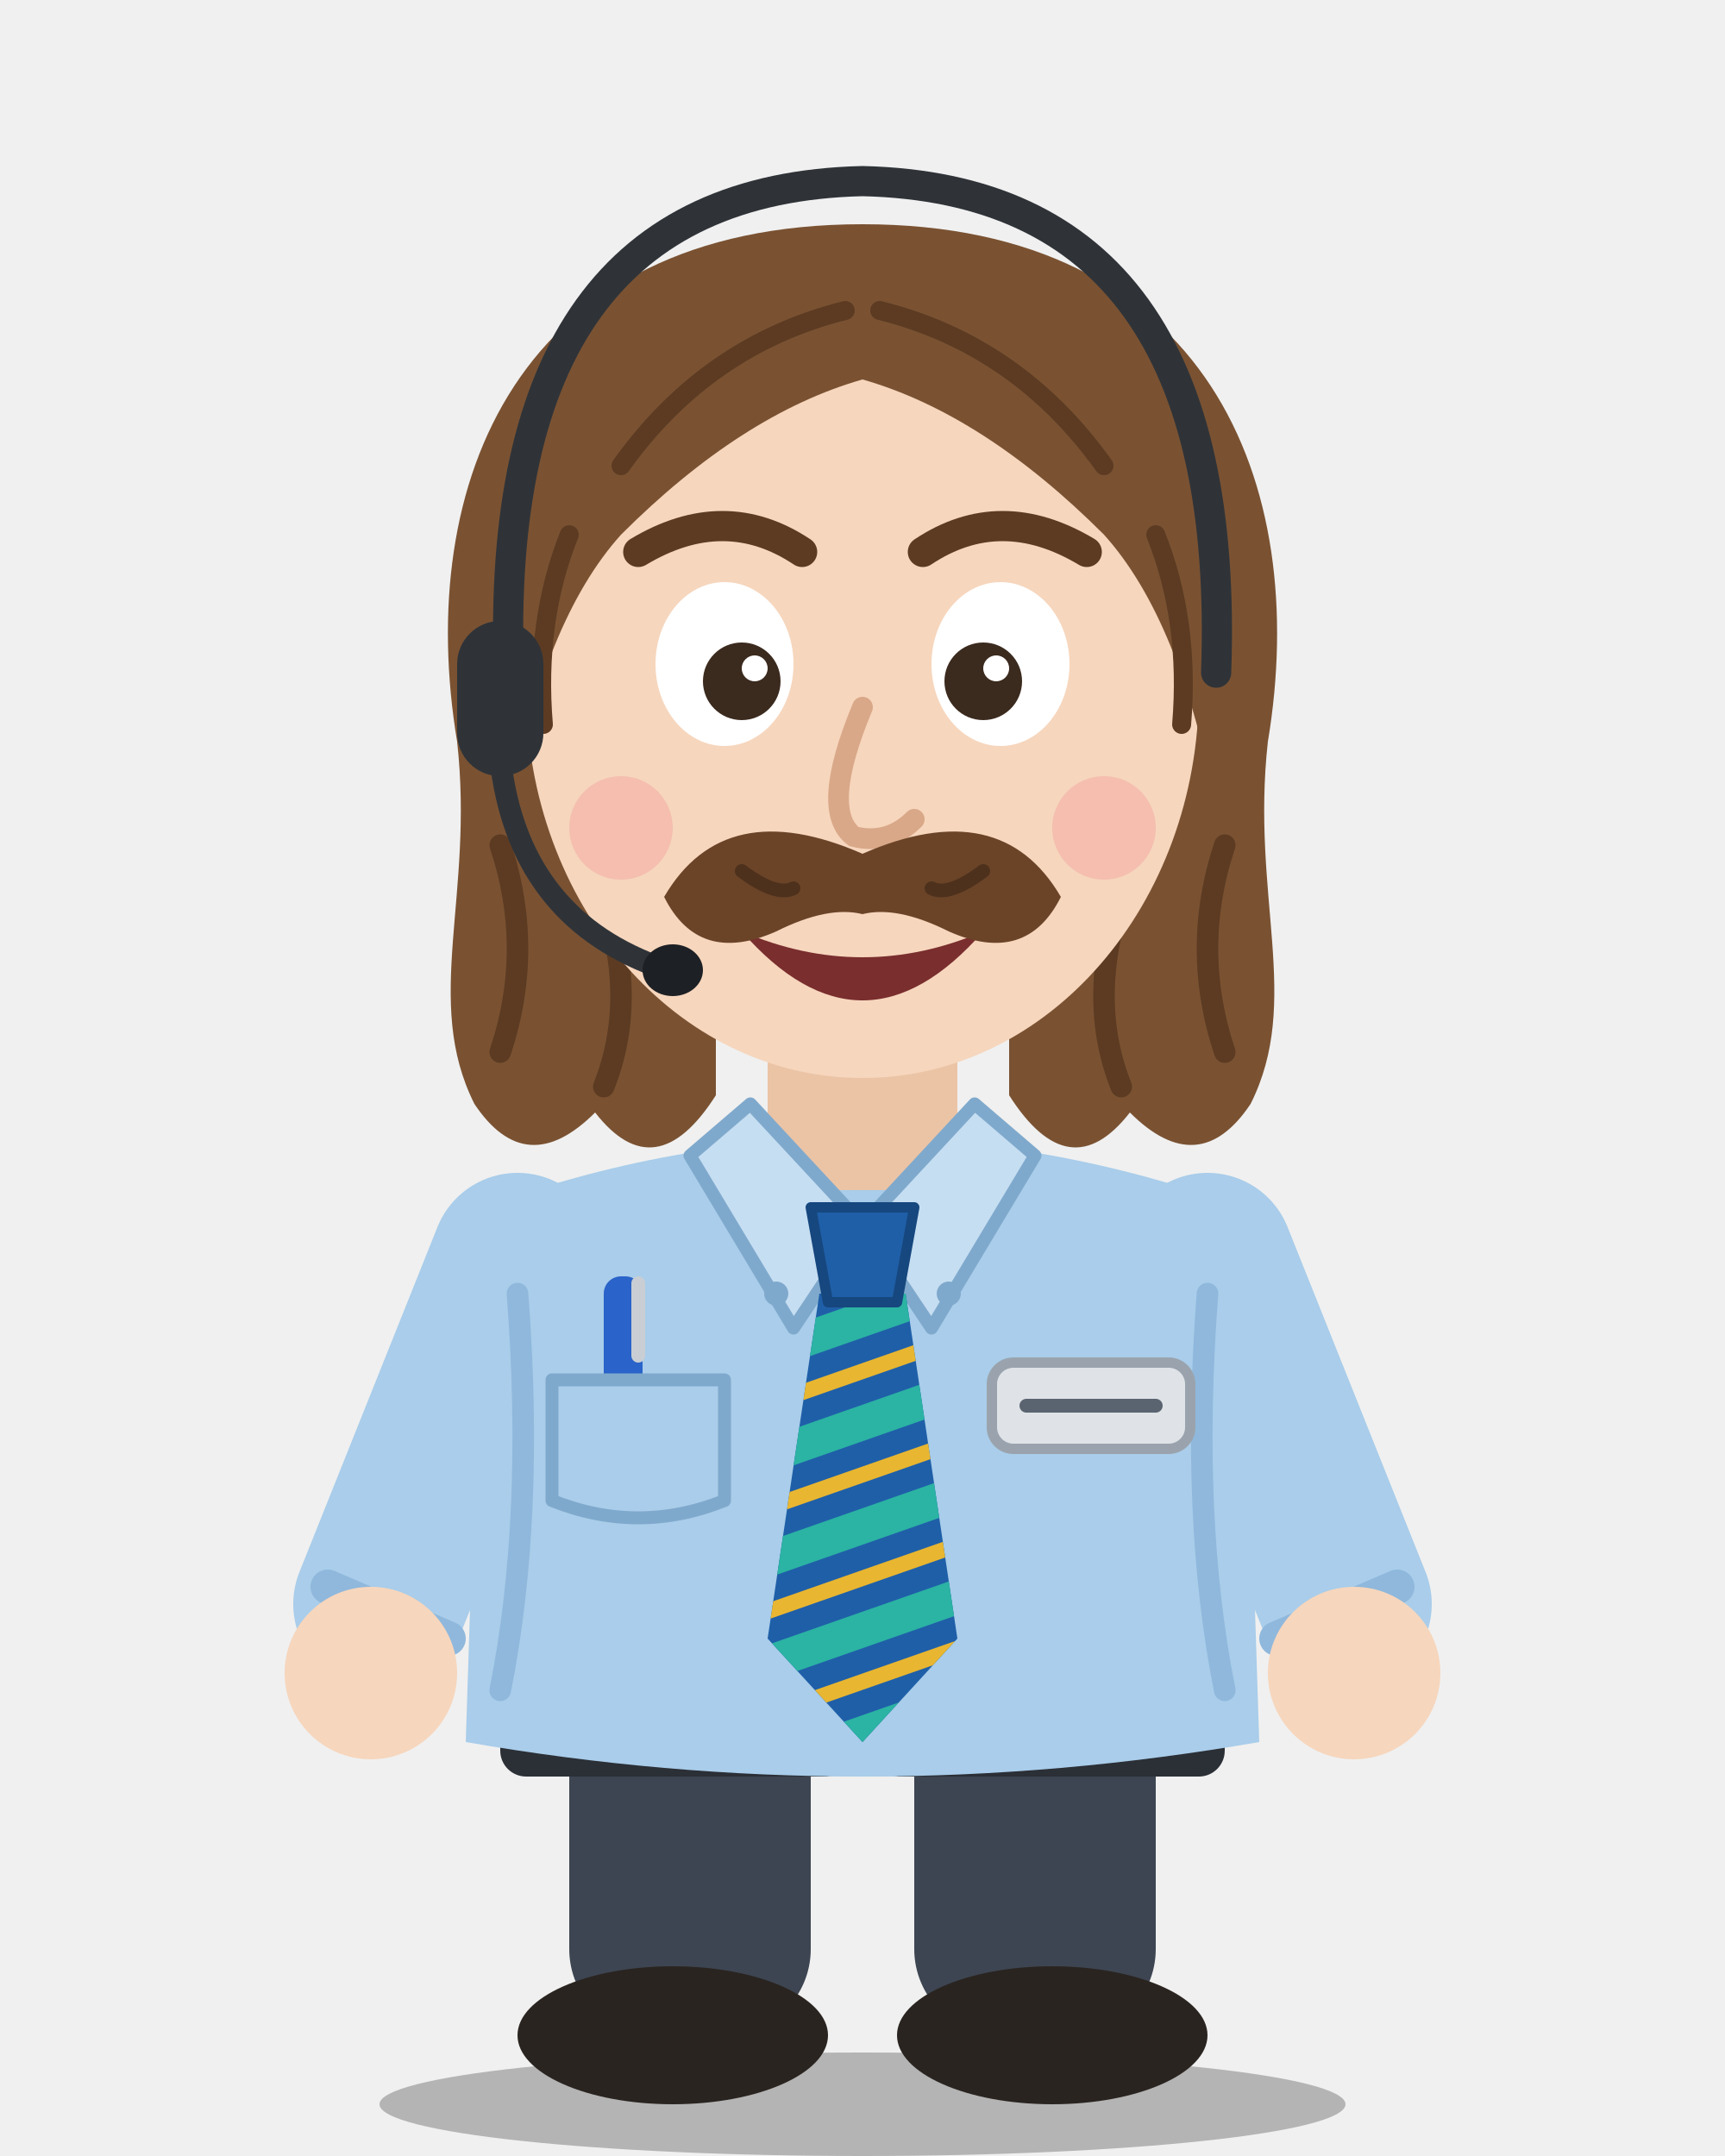
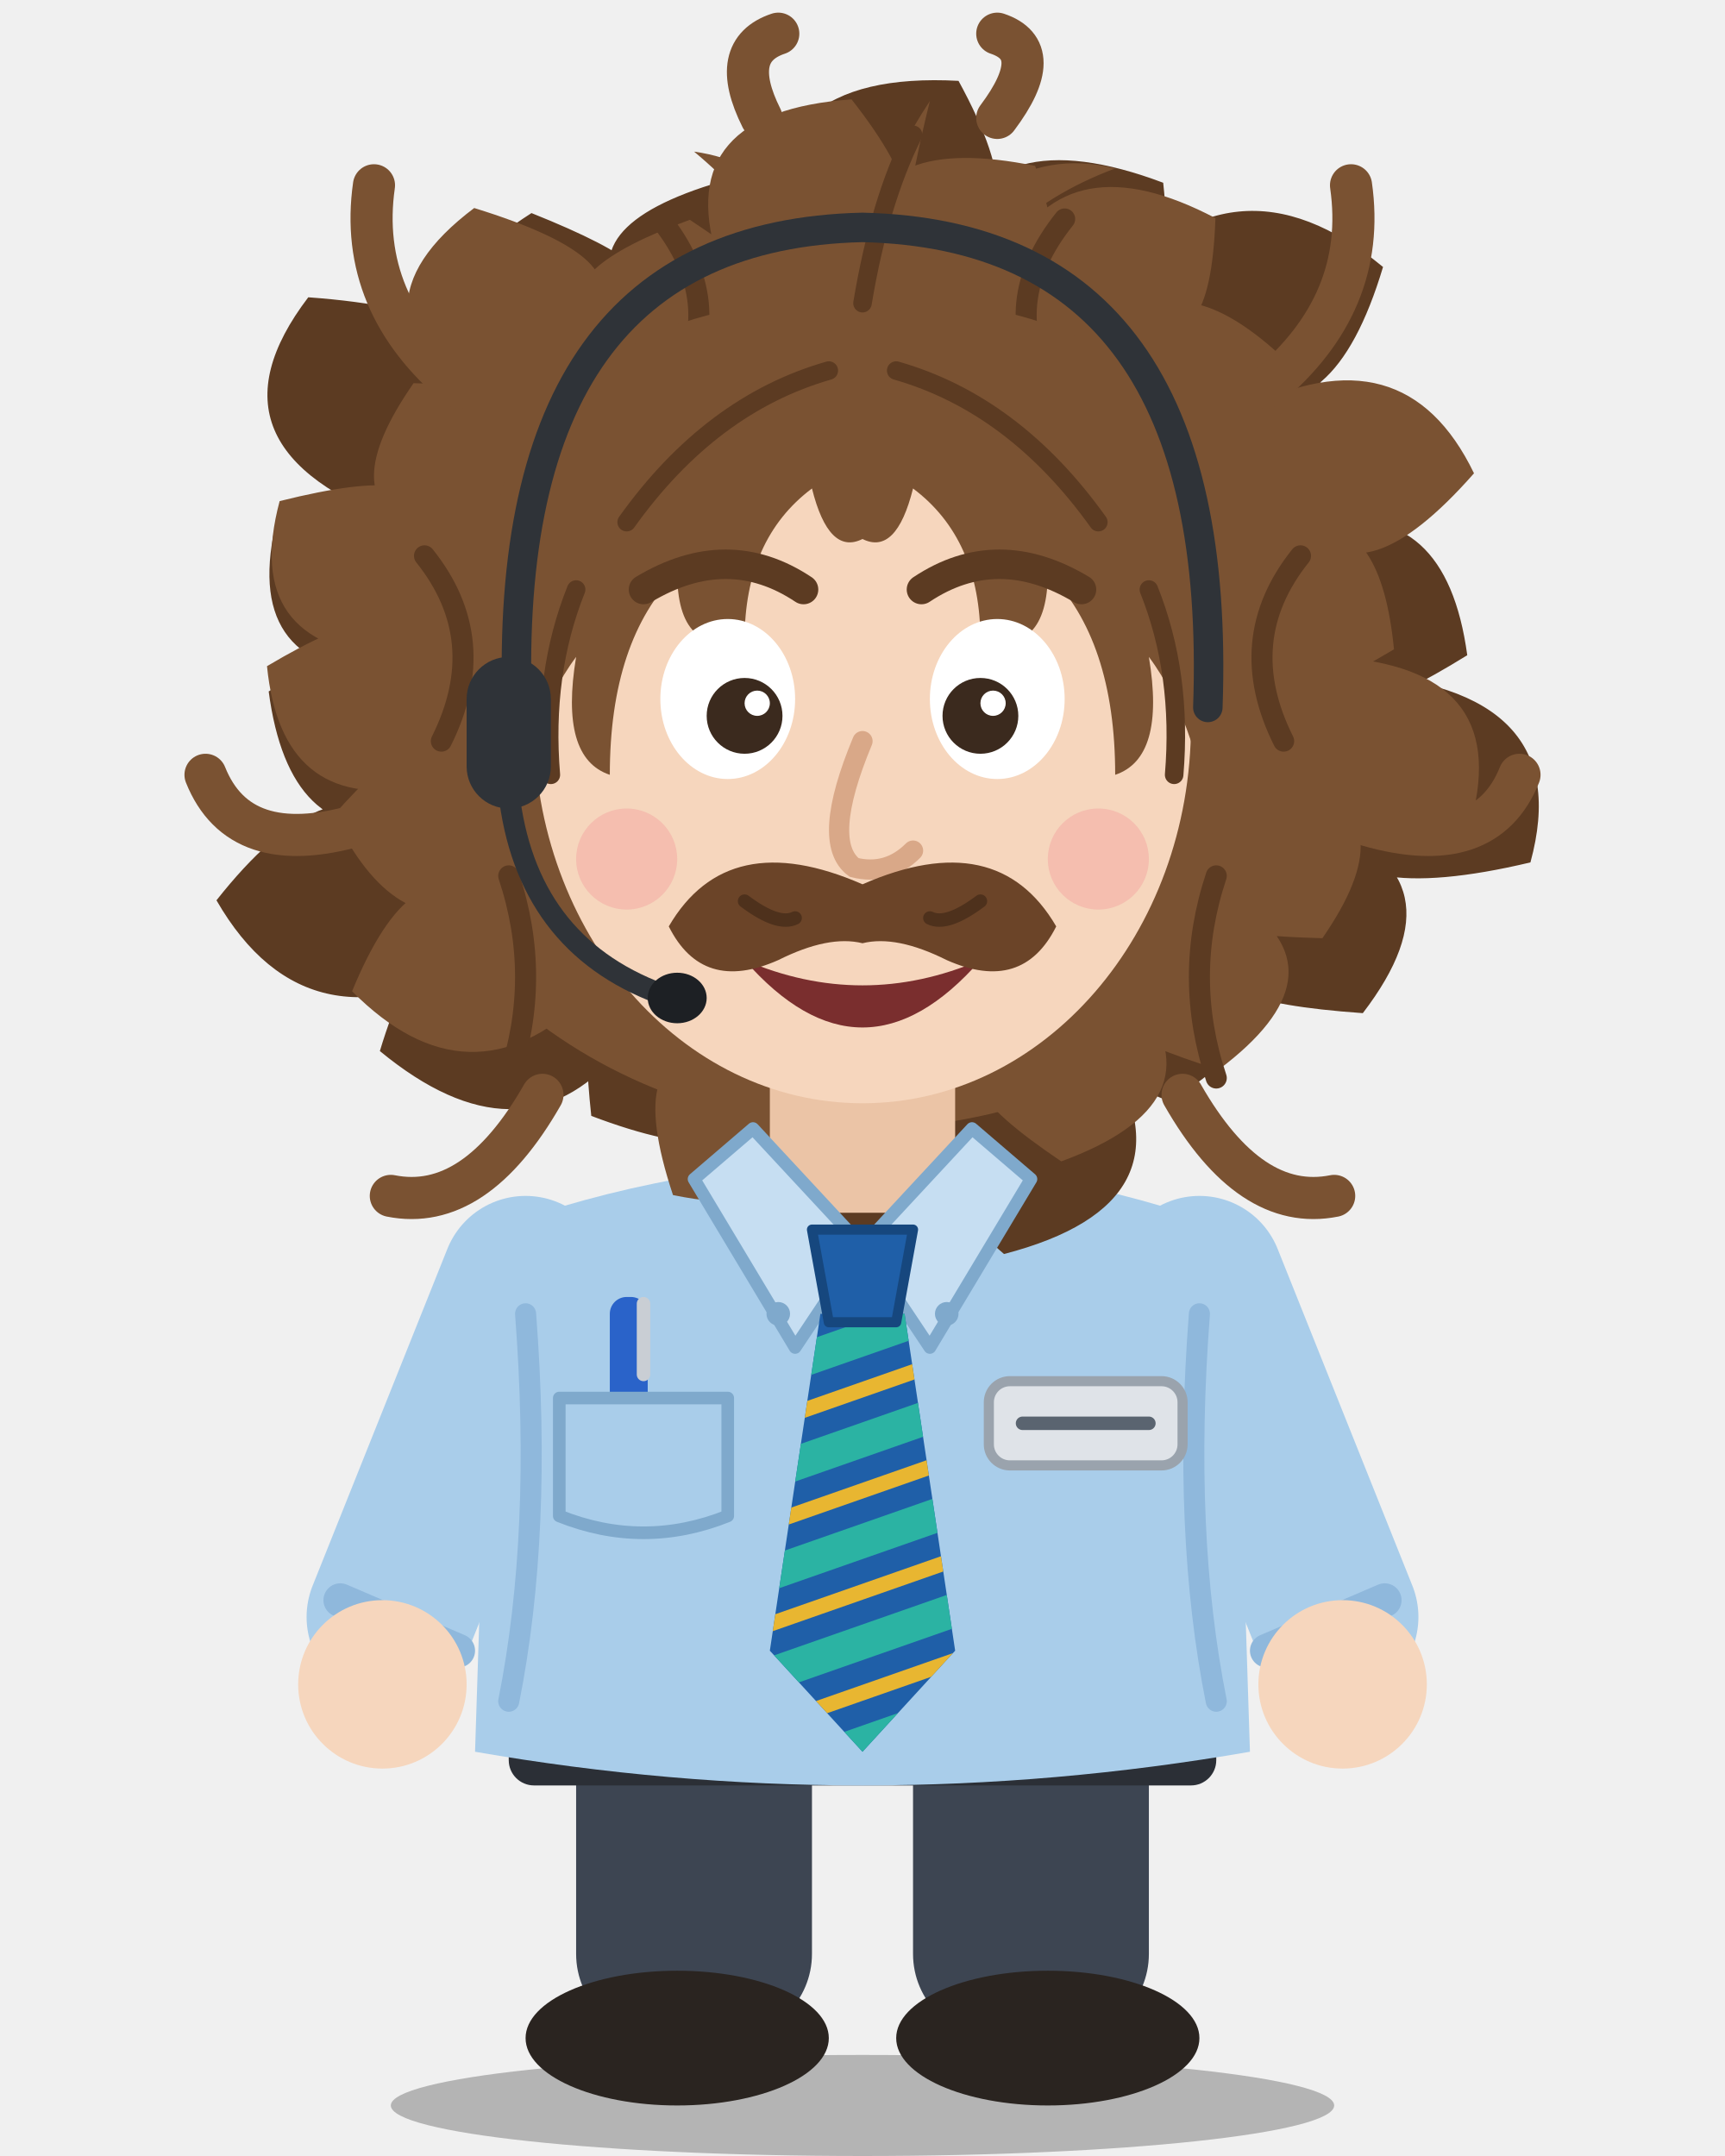
- <svg xmlns="http://www.w3.org/2000/svg" viewBox="0 0 200 250" width="200" height="250">
+ <svg xmlns="http://www.w3.org/2000/svg" viewBox="0 -6 200 256" width="200" height="250">
  <defs>
    <clipPath id="tieClip">
      <path d="M95 150 L105 150 L111 190 L100 202 L89 190 Z" />
    </clipPath>
  </defs>
  <style>
    .legA{animation:st .5s ease-in-out infinite alternate} .legB{animation:st .5s ease-in-out -.5s infinite alternate}
    @keyframes st{from{transform:translateY(0)}to{transform:translateY(-7px)}}
    .eye{transform-origin:100px 78px;animation:bl 4.2s infinite} @keyframes bl{0%,93%,100%{transform:scaleY(1)}96%{transform:scaleY(.1)}}
    .armL{transform-origin:60px 146px;animation:sw .5s ease-in-out infinite alternate}.armR{transform-origin:140px 146px;animation:sw .5s ease-in-out -.5s infinite alternate}@keyframes sw{from{transform:rotate(-10deg)}to{transform:rotate(10deg)}}
+     .mane{transform-origin:100px 90px;animation:frz 1.1s ease-in-out infinite alternate}@keyframes frz{from{transform:rotate(-2deg) scale(1)}to{transform:rotate(2deg) scale(1.03)}}
+     .fringe{transform-origin:100px 60px;animation:fr2 .8s ease-in-out infinite alternate}@keyframes fr2{from{transform:skewX(-3deg)}to{transform:skewX(3deg)}}
    @media (prefers-reduced-motion:reduce){*{animation:none!important}}
  </style>
  <ellipse cx="100" cy="244" rx="56" ry="6" fill="#000" opacity=".25" />
  <g class="legA">
    <rect x="66" y="196" width="28" height="40" rx="10" fill="#3d4552" />
    <ellipse cx="78" cy="236" rx="18" ry="8" fill="#2a2420" />
  </g>
  <g class="legB">
    <rect x="106" y="196" width="28" height="40" rx="10" fill="#3d4552" />
    <ellipse cx="122" cy="236" rx="18" ry="8" fill="#2a2420" />
  </g>
  <rect x="58" y="196" width="84" height="10" rx="3" fill="#2b2f36" />
  <rect x="95" y="197" width="10" height="8" rx="1.5" fill="none" stroke="#c9ced4" stroke-width="2" />
  <g class="armL">
    <path d="M60 146 L44 186" stroke="#a9cdea" stroke-width="20" stroke-linecap="round" />
    <path d="M38 184 L52 190" stroke="#8fb8dc" stroke-width="4" stroke-linecap="round" />
    <circle cx="43" cy="194" r="10" fill="#f6d6bd" />
  </g>
  <g class="armR">
    <path d="M140 146 L156 186" stroke="#a9cdea" stroke-width="20" stroke-linecap="round" />
    <path d="M148 190 L162 184" stroke="#8fb8dc" stroke-width="4" stroke-linecap="round" />
    <circle cx="157" cy="194" r="10" fill="#f6d6bd" />
  </g>
  <path d="M56 140 Q100 124 144 140 L146 202 Q100 210 54 202 Z" fill="#a9cdea" />
  <path d="M60 150 Q62 176 58 196 M140 150 Q138 176 142 196" stroke="#8fb8dc" stroke-width="2.5" fill="none" stroke-linecap="round" />
-   <path d="M100 26 C60 26 48 56 53 86 C55 104 49 116 55 128 Q61 137 69 129 Q76 138 83 127 L83 92 L117 92 L117 127 Q124 138 131 129 Q139 137 145 128 C151 116 145 104 147 86 C152 56 140 26 100 26 Z" fill="#7a5232" />
-   <path d="M58 98 Q62 110 58 122 M142 98 Q138 110 142 122 M70 104 Q74 116 70 126 M130 104 Q126 116 130 126" stroke="#5c3b22" stroke-width="2.5" fill="none" stroke-linecap="round" />
+   <g class="mane">
+     <path d="M110.1 22.8 Q115.0 7.9 135.7 15.7 Q137.7 34.3 129.0 29.0 Q143.9 10.9 161.8 25.7 Q155.9 45.4 144.4 40.6 Q156.7 34.4 166.2 50.8 Q154.7 65.2 154.5 56.2 Q169.3 53.4 171.8 71.8 Q155.3 82.0 158.0 74.0 Q185.0 75.5 179.3 96.4 Q156.6 101.8 154.5 91.8 Q171.8 98.1 159.4 114.3 Q138.2 112.8 144.4 107.4 Q153.0 114.2 136.5 124.8 Q118.9 117.8 129.0 119.0 Q139.9 136.9 116.8 142.9 Q100.6 128.9 110.1 125.2 Q112.5 143.8 88.9 142.5 Q79.3 124.9 89.9 125.2 Q86.5 133.6 67.8 126.5 Q66.0 109.8 71.0 119.0 Q59.3 132.5 42.7 118.8 Q48.2 100.5 55.6 107.4 Q34.3 120.0 23.3 100.9 Q36.5 84.2 45.5 91.8 Q31.9 94.2 29.5 76.1 Q45.8 66.1 42.0 74.0 Q25.7 72.7 30.8 54.4 Q50.6 49.7 45.5 56.2 Q20.5 47.3 34.2 29.3 Q57.7 31.0 55.6 40.6 Q42.9 30.7 60.7 19.3 Q79.7 26.9 71.0 29.0 Q65.8 20.0 85.6 14.9 Q99.5 26.9 89.9 22.8 Q87.1 2.3 111.4 3.6 Q121.3 21.7 110.1 22.8 Z" fill="#5c3b22" />
+     <ellipse cx="100" cy="74" rx="60" ry="54" fill="#7a5232" />
+     <path d="M100.0 22.0 Q101.4 9.8 120.5 13.7 Q126.0 30.2 117.3 24.4 Q124.4 10.7 141.9 19.9 Q141.3 37.8 132.9 31.5 Q139.8 26.2 151.6 38.1 Q145.5 53.1 145.3 42.6 Q164.3 33.0 172.6 50.2 Q159.4 65.2 153.3 56.5 Q161.6 55.7 163.1 71.1 Q148.4 79.8 156.0 72.0 Q177.1 73.3 172.3 91.3 Q151.8 96.5 153.3 87.5 Q164.3 91.4 154.6 105.4 Q135.8 104.9 145.3 101.4 Q157.2 109.8 142.3 121.0 Q123.6 115.2 132.9 112.5 Q142.4 125.0 123.6 131.9 Q107.4 121.0 117.3 119.6 Q119.2 127.1 101.1 128.5 Q90.8 115.3 100.0 122.0 Q98.4 140.2 77.5 135.9 Q71.5 117.8 82.7 119.6 Q78.9 125.0 63.8 117.0 Q64.3 101.5 67.1 112.5 Q53.3 125.7 39.4 111.7 Q46.6 94.2 54.7 101.4 Q44.4 105.7 37.2 90.8 Q48.7 77.9 46.7 87.5 Q31.0 90.2 29.3 73.1 Q45.8 63.3 44.0 72.0 Q26.2 70.7 30.8 53.5 Q50.4 48.6 46.7 56.5 Q37.3 53.0 46.7 39.5 Q65.1 39.9 54.7 42.6 Q37.7 30.9 53.9 18.7 Q74.3 25.0 67.1 31.5 Q63.3 26.0 79.5 20.1 Q93.6 29.5 82.7 24.4 Q77.5 7.3 98.7 5.8 Q110.8 21.2 100.0 22.0 Z" fill="#7a5232" />
+     <path d="M52 40 Q40 30 42 16 M148 40 Q160 30 158 16 M40 92 Q26 96 22 86 M160 92 Q174 96 178 86 M62 124 Q54 138 44 136 M138 124 Q146 138 156 136 M88 8 Q84 0 90 -2 M116 8 Q122 0 116 -2" stroke="#7a5232" stroke-width="5" fill="none" stroke-linecap="round" />
+     <path d="M58 98 Q62 110 58 122 M142 98 Q138 110 142 122 M48 60 Q56 70 50 82 M152 60 Q144 70 150 82 M76 20 Q84 30 78 40 M124 20 Q116 30 122 40" stroke="#5c3b22" stroke-width="2.5" fill="none" stroke-linecap="round" />
+   </g>
  <rect x="89" y="114" width="22" height="24" rx="6" fill="#ebc4a6" />
  <path d="M87 128 L100 142 L92 154 L80 134 Z" fill="#c6def2" stroke="#7fa9cc" stroke-width="1.5" stroke-linejoin="round" />
  <path d="M113 128 L100 142 L108 154 L120 134 Z" fill="#c6def2" stroke="#7fa9cc" stroke-width="1.5" stroke-linejoin="round" />
  <circle cx="90" cy="150" r="1.4" fill="#7fa9cc" />
  <circle cx="110" cy="150" r="1.4" fill="#7fa9cc" />
  <g clip-path="url(#tieClip)">
    <rect x="86" y="148" width="28" height="56" fill="#1f5fa8" />
    <path d="M80 160 L120 146 M80 172 L120 158 M80 184 L120 170 M80 196 L120 182 M80 208 L120 194" stroke="#2bb3a3" stroke-width="4" />
    <path d="M80 166 L120 152 M80 178 L120 164 M80 190 L120 176 M80 202 L120 188" stroke="#e8b631" stroke-width="1.8" />
  </g>
  <path d="M94 140 L106 140 L104 151 L96 151 Z" fill="#1f5fa8" stroke="#16477e" stroke-width="1.2" stroke-linejoin="round" />
  <rect x="70" y="148" width="4.5" height="16" rx="2" fill="#2a63c9" />
  <rect x="73.2" y="148" width="1.6" height="10" rx=".8" fill="#c9ced4" />
  <path d="M64 160 L84 160 L84 174 Q74 178 64 174 Z" fill="#a9cdea" stroke="#7fa9cc" stroke-width="1.5" stroke-linejoin="round" />
  <rect x="115" y="158" width="23" height="10" rx="2.5" fill="#dfe3e8" stroke="#9aa3ad" stroke-width="1.2" />
  <path d="M119 163 L134 163" stroke="#5a6470" stroke-width="1.6" stroke-linecap="round" />
  <ellipse cx="100" cy="80" rx="39" ry="45" fill="#f6d6bd" />
-   <path d="M100 32 Q72 32 61 52 Q54 70 59 94 Q63 72 72 62 Q86 48 100 44 Z" fill="#7a5232" />
-   <path d="M100 32 Q128 32 139 52 Q146 70 141 94 Q137 72 128 62 Q114 48 100 44 Z" fill="#7a5232" />
-   <path d="M98 36 Q82 40 72 54 M102 36 Q118 40 128 54 M66 62 Q62 72 63 84 M134 62 Q138 72 137 84" stroke="#5c3b22" stroke-width="2.2" fill="none" stroke-linecap="round" />
+   <g class="fringe">
+     <path d="M100 30 Q70 28 58 50 Q50 70 58 96 Q60 80 66 72 Q64 84 70 86 Q70 70 78 62 Q78 72 86 70 Q86 58 94 52 Q96 60 100 58 Z" fill="#7a5232" />
+     <path d="M100 30 Q130 28 142 50 Q150 70 142 96 Q140 80 134 72 Q136 84 130 86 Q130 70 122 62 Q122 72 114 70 Q114 58 106 52 Q104 60 100 58 Z" fill="#7a5232" />
+     <path d="M100 32 Q94 14 80 12 Q92 22 92 32 Z M104 32 Q114 10 130 14 Q114 20 110 34 Z M98 34 Q100 18 108 6 Q104 22 104 34 Z" fill="#7a5232" />
+     <path d="M96 38 Q82 42 72 56 M104 38 Q118 42 128 56 M66 64 Q62 74 63 86 M134 64 Q138 74 137 86 M100 30 Q102 18 106 10" stroke="#5c3b22" stroke-width="2.2" fill="none" stroke-linecap="round" />
+   </g>
  <path d="M74 64 Q84 58 93 64 M107 64 Q116 58 126 64" stroke="#5c3b22" stroke-width="3.5" fill="none" stroke-linecap="round" />
  <g class="eye">
    <ellipse cx="84" cy="77" rx="8" ry="9.5" fill="#fff" />
    <ellipse cx="116" cy="77" rx="8" ry="9.5" fill="#fff" />
    <circle cx="86" cy="79" r="4.5" fill="#3b2a1e" />
    <circle cx="114" cy="79" r="4.5" fill="#3b2a1e" />
    <circle cx="87.5" cy="77.5" r="1.5" fill="#fff" />
    <circle cx="115.5" cy="77.5" r="1.5" fill="#fff" />
  </g>
  <path d="M100 82 Q95 94 99 97 Q103 98 106 95" stroke="#d9a888" stroke-width="2.4" fill="none" stroke-linecap="round" />
  <path d="M86 108 Q100 124 114 108 Q100 114 86 108 Z" fill="#7a2e2e" />
  <path d="M77 104 Q84 92 100 99 Q116 92 123 104 Q119 112 110 108 Q104 105 100 106 Q96 105 90 108 Q81 112 77 104 Z" fill="#6b4428" />
  <path d="M86 101 Q90 104 92 103 M108 103 Q110 104 114 101" stroke="#4e311c" stroke-width="1.6" fill="none" stroke-linecap="round" />
  <circle cx="72" cy="96" r="6" fill="#f29a9a" opacity=".4" />
  <circle cx="128" cy="96" r="6" fill="#f29a9a" opacity=".4" />
  <path d="M59 78 Q57 22 100 21 Q143 22 141 78" stroke="#2f3338" stroke-width="3.5" fill="none" stroke-linecap="round" />
  <rect x="53" y="72" width="10" height="18" rx="5" fill="#2f3338" />
  <path d="M58 88 Q60 106 76 112" stroke="#2f3338" stroke-width="2.5" fill="none" stroke-linecap="round" />
  <ellipse cx="78" cy="112.5" rx="3.5" ry="3" fill="#1d2024" />
</svg>
